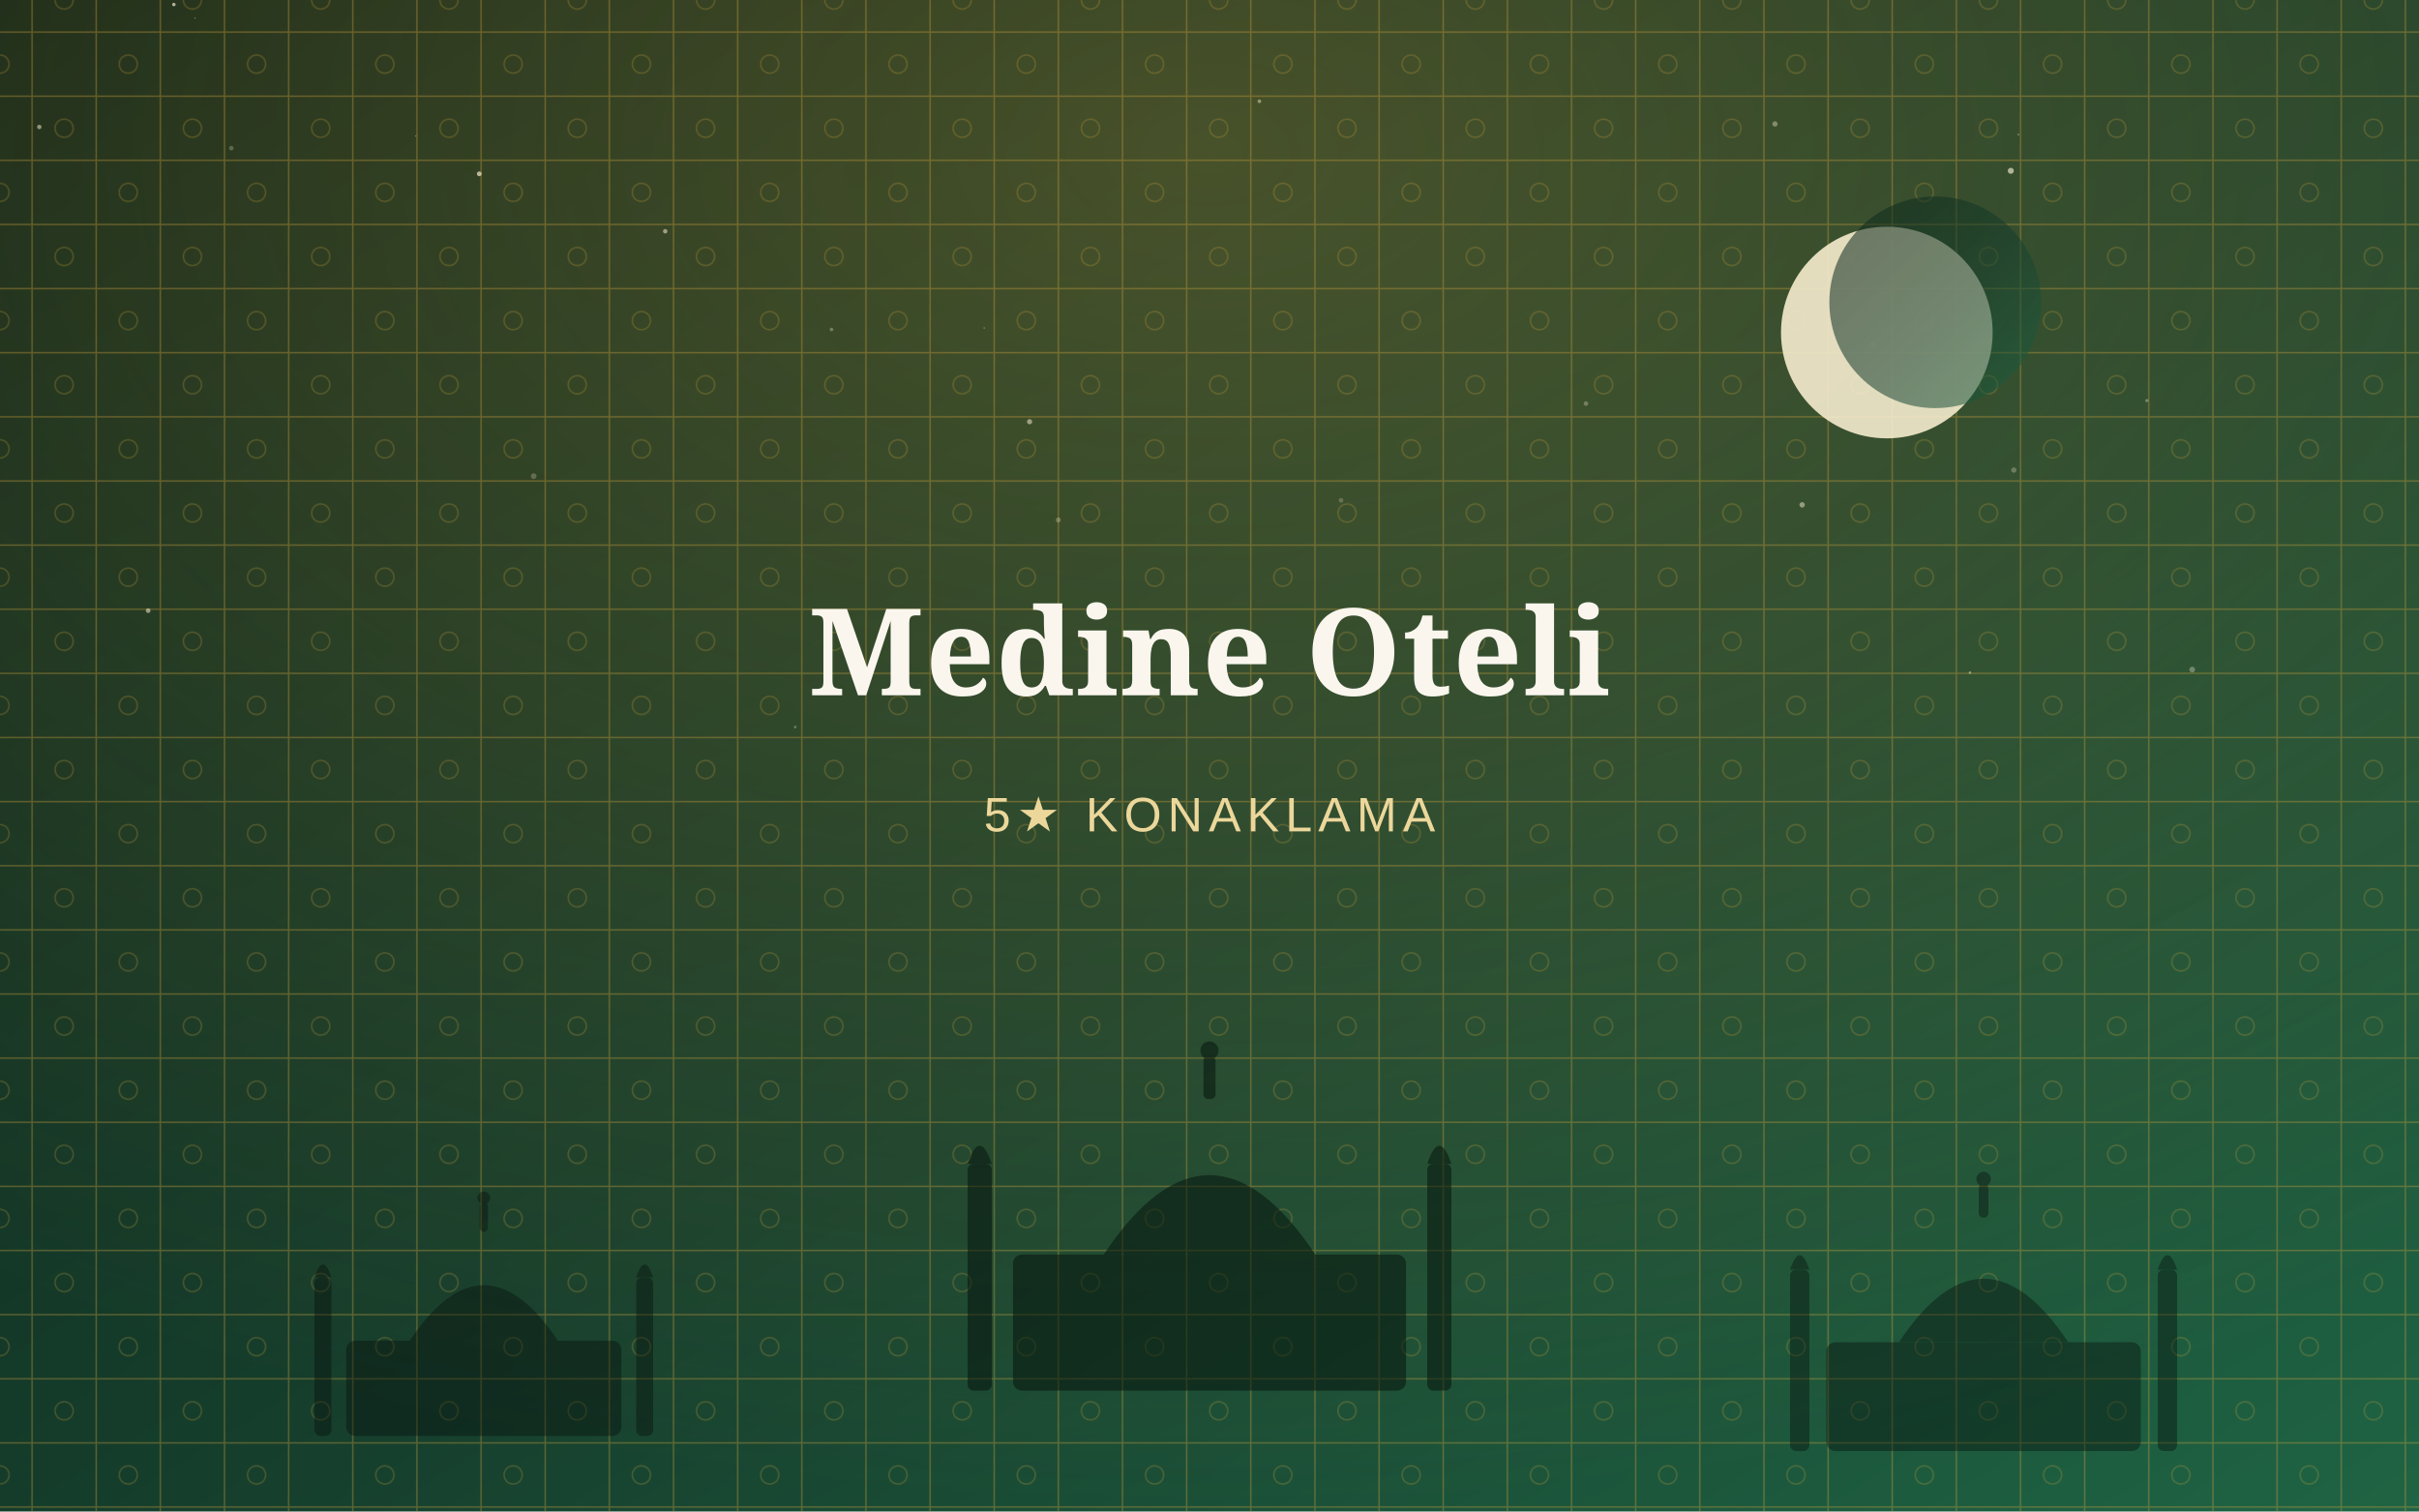
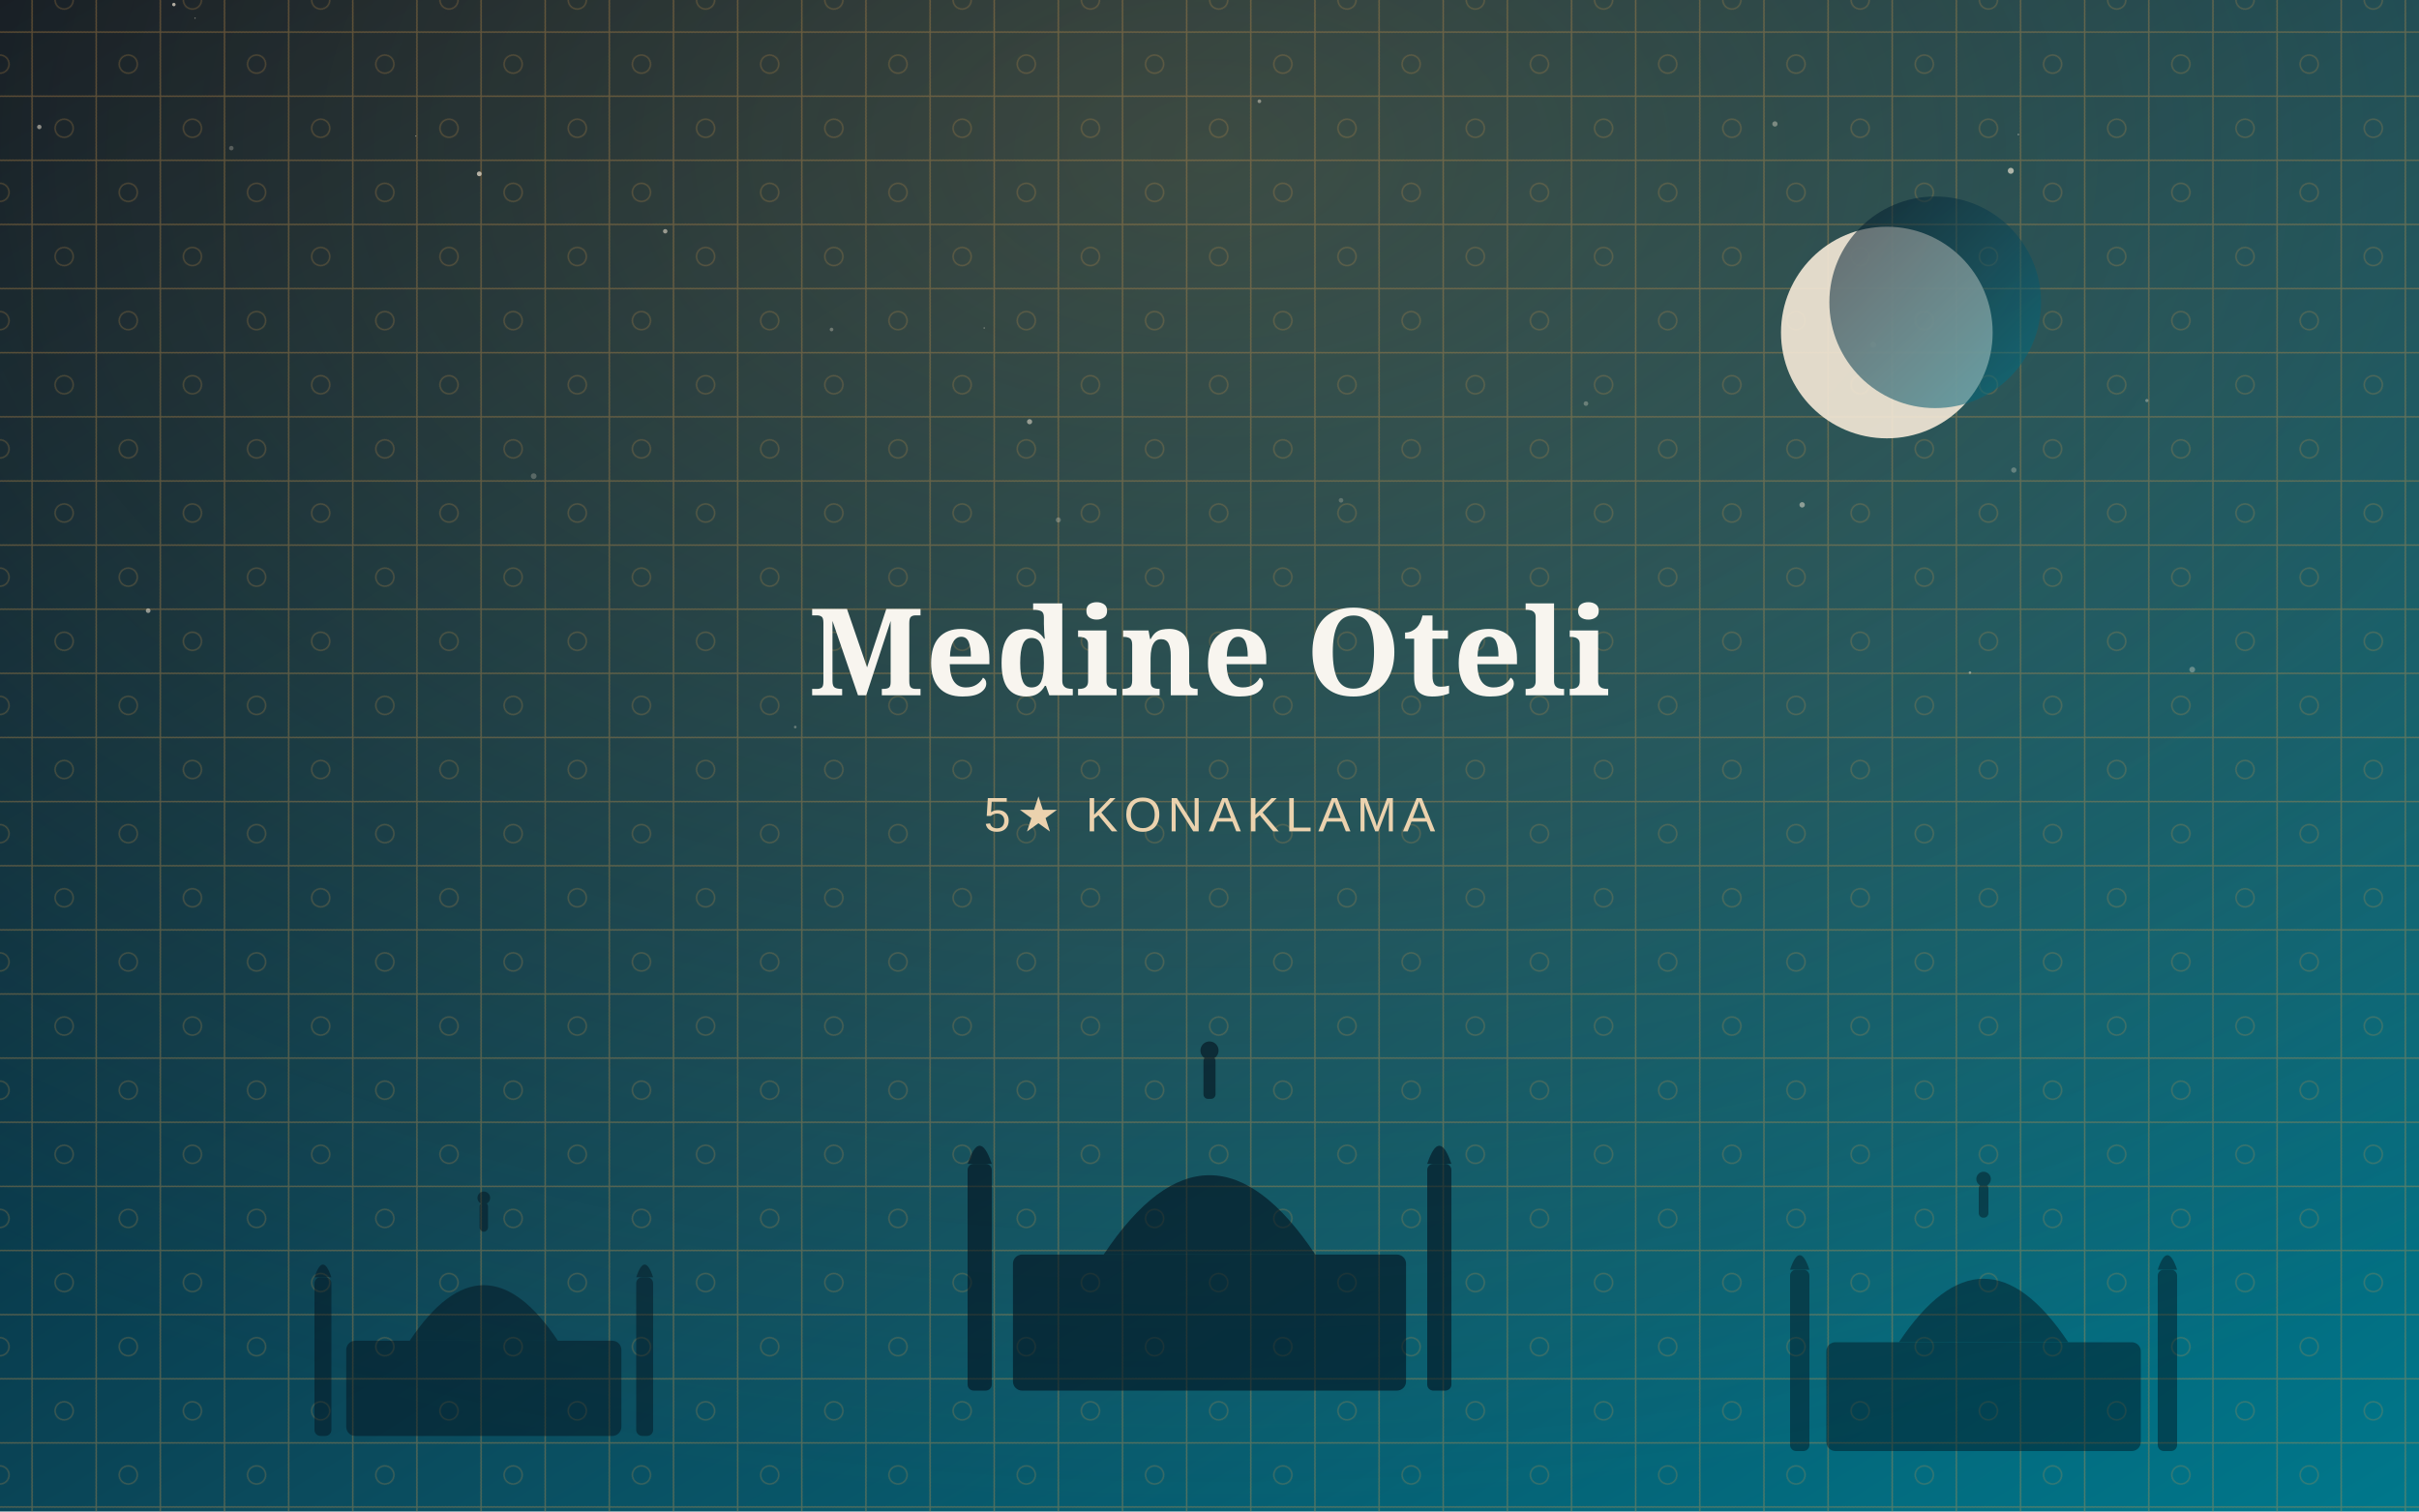
<svg xmlns="http://www.w3.org/2000/svg" width="1600" height="1000" viewBox="0 0 1600 1000" role="img">
  <defs>
    <linearGradient id="g49" x1="0" y1="0" x2="1" y2="1">
-       <stop offset="0" stop-color="#0a2016" />
-       <stop offset="0.55" stop-color="#163f2d" />
-       <stop offset="1" stop-color="#1f6444" />
+       <stop offset="0" stop-color="#000f20" />
+       <stop offset="0.55" stop-color="#0b4a5c" />
+       <stop offset="1" stop-color="#00788c" />
    </linearGradient>
    <radialGradient id="g49g" cx="0.5" cy="0.1" r="0.9">
-       <stop offset="0" stop-color="#d4a53d" stop-opacity="0.28" />
-       <stop offset="1" stop-color="#d4a53d" stop-opacity="0" />
+       <stop offset="0" stop-color="#c9934a" stop-opacity="0.28" />
+       <stop offset="1" stop-color="#c9934a" stop-opacity="0" />
    </radialGradient>
    <pattern id="g49p" width="60" height="60" patternUnits="userSpaceOnUse" patternTransform="rotate(45)">
-       <path d="M30 0 L60 30 L30 60 L0 30 Z" fill="none" stroke="#d4a53d" stroke-width="1" opacity="0.35" />
-       <circle cx="30" cy="30" r="6" fill="none" stroke="#d4a53d" stroke-width="1" opacity="0.25" />
+       <path d="M30 0 L60 30 L30 60 L0 30 Z" fill="none" stroke="#c9934a" stroke-width="1" opacity="0.35" />
+       <circle cx="30" cy="30" r="6" fill="none" stroke="#c9934a" stroke-width="1" opacity="0.25" />
    </pattern>
  </defs>
  <rect width="1600" height="1000" fill="url(#g49)" />
  <rect width="1600" height="1000" fill="url(#g49p)" />
  <rect width="1600" height="1000" fill="url(#g49g)" />
-   <circle cx="1239" cy="228" r="1.93" fill="#f5ebcd" opacity="0.38" />
-   <circle cx="275" cy="90" r="0.45" fill="#f5ebcd" opacity="0.42" />
-   <circle cx="153" cy="98" r="1.49" fill="#f5ebcd" opacity="0.26" />
-   <circle cx="440" cy="153" r="1.47" fill="#f5ebcd" opacity="0.54" />
-   <circle cx="1174" cy="82" r="1.75" fill="#f5ebcd" opacity="0.39" />
-   <circle cx="26" cy="84" r="1.47" fill="#f5ebcd" opacity="0.52" />
-   <circle cx="115" cy="3" r="1.14" fill="#f5ebcd" opacity="0.69" />
-   <circle cx="1303" cy="445" r="0.86" fill="#f5ebcd" opacity="0.45" />
-   <circle cx="550" cy="218" r="1.21" fill="#f5ebcd" opacity="0.32" />
-   <circle cx="1330" cy="113" r="1.99" fill="#f5ebcd" opacity="0.65" />
-   <circle cx="129" cy="12" r="0.45" fill="#f5ebcd" opacity="0.44" />
-   <circle cx="1192" cy="334" r="1.79" fill="#f5ebcd" opacity="0.49" />
-   <circle cx="353" cy="315" r="1.89" fill="#f5ebcd" opacity="0.25" />
-   <circle cx="317" cy="115" r="1.58" fill="#f5ebcd" opacity="0.69" />
-   <circle cx="1420" cy="265" r="1.06" fill="#f5ebcd" opacity="0.36" />
-   <circle cx="1450" cy="443" r="1.91" fill="#f5ebcd" opacity="0.34" />
-   <circle cx="1335" cy="89" r="0.51" fill="#f5ebcd" opacity="0.53" />
-   <circle cx="700" cy="344" r="1.69" fill="#f5ebcd" opacity="0.27" />
-   <circle cx="887" cy="331" r="1.52" fill="#f5ebcd" opacity="0.24" />
-   <circle cx="1049" cy="267" r="1.52" fill="#f5ebcd" opacity="0.30" />
-   <circle cx="98" cy="404" r="1.55" fill="#f5ebcd" opacity="0.55" />
-   <circle cx="1332" cy="311" r="1.77" fill="#f5ebcd" opacity="0.29" />
-   <circle cx="526" cy="481" r="0.87" fill="#f5ebcd" opacity="0.33" />
-   <circle cx="681" cy="279" r="1.71" fill="#f5ebcd" opacity="0.53" />
-   <circle cx="651" cy="217" r="0.55" fill="#f5ebcd" opacity="0.33" />
-   <circle cx="833" cy="67" r="1.22" fill="#f5ebcd" opacity="0.45" />
-   <ellipse cx="1248" cy="220" rx="70" ry="70" fill="#f5ebcd" opacity="0.9" />
+   <circle cx="1239" cy="228" r="1.93" fill="#f5e9d7" opacity="0.38" />
+   <circle cx="275" cy="90" r="0.45" fill="#f5e9d7" opacity="0.42" />
+   <circle cx="153" cy="98" r="1.49" fill="#f5e9d7" opacity="0.26" />
+   <circle cx="440" cy="153" r="1.47" fill="#f5e9d7" opacity="0.54" />
+   <circle cx="1174" cy="82" r="1.75" fill="#f5e9d7" opacity="0.39" />
+   <circle cx="26" cy="84" r="1.47" fill="#f5e9d7" opacity="0.52" />
+   <circle cx="115" cy="3" r="1.14" fill="#f5e9d7" opacity="0.69" />
+   <circle cx="1303" cy="445" r="0.86" fill="#f5e9d7" opacity="0.45" />
+   <circle cx="550" cy="218" r="1.21" fill="#f5e9d7" opacity="0.32" />
+   <circle cx="1330" cy="113" r="1.99" fill="#f5e9d7" opacity="0.65" />
+   <circle cx="129" cy="12" r="0.45" fill="#f5e9d7" opacity="0.44" />
+   <circle cx="1192" cy="334" r="1.79" fill="#f5e9d7" opacity="0.49" />
+   <circle cx="353" cy="315" r="1.89" fill="#f5e9d7" opacity="0.25" />
+   <circle cx="317" cy="115" r="1.58" fill="#f5e9d7" opacity="0.69" />
+   <circle cx="1420" cy="265" r="1.06" fill="#f5e9d7" opacity="0.36" />
+   <circle cx="1450" cy="443" r="1.91" fill="#f5e9d7" opacity="0.34" />
+   <circle cx="1335" cy="89" r="0.51" fill="#f5e9d7" opacity="0.53" />
+   <circle cx="700" cy="344" r="1.69" fill="#f5e9d7" opacity="0.27" />
+   <circle cx="887" cy="331" r="1.52" fill="#f5e9d7" opacity="0.24" />
+   <circle cx="1049" cy="267" r="1.52" fill="#f5e9d7" opacity="0.30" />
+   <circle cx="98" cy="404" r="1.55" fill="#f5e9d7" opacity="0.55" />
+   <circle cx="1332" cy="311" r="1.77" fill="#f5e9d7" opacity="0.29" />
+   <circle cx="526" cy="481" r="0.87" fill="#f5e9d7" opacity="0.33" />
+   <circle cx="681" cy="279" r="1.71" fill="#f5e9d7" opacity="0.53" />
+   <circle cx="651" cy="217" r="0.55" fill="#f5e9d7" opacity="0.33" />
+   <circle cx="833" cy="67" r="1.22" fill="#f5e9d7" opacity="0.45" />
+   <ellipse cx="1248" cy="220" rx="70" ry="70" fill="#f5e9d7" opacity="0.9" />
  <ellipse cx="1280" cy="200" rx="70" ry="70" fill="url(#g49)" opacity="0.55" />
-   <g fill="#06140d" opacity="0.55">
+   <g fill="#000a16" opacity="0.55">
    <rect x="670" y="830" width="260" height="90" rx="6" />
    <path d="M 730 830                Q 800 725 870 830 Z" />
    <rect x="796" y="699" width="8" height="28" rx="3" />
    <circle cx="800" cy="695" r="6" />
    <rect x="640" y="770" width="16" height="150" rx="4" />
    <path d="M 640 770 q 8 -24 16 0 Z" />
    <rect x="944" y="770" width="16" height="150" rx="4" />
    <path d="M 944 770 q 8 -24 16 0 Z" />
  </g>
-   <g fill="#040d09" opacity="0.4">
+   <g fill="#00060e" opacity="0.4">
    <rect x="229" y="887" width="182" height="63" rx="6" />
    <path d="M 271 887                Q 320 813.5 369 887 Z" />
    <rect x="317.2" y="795.3" width="5.6" height="19.6" rx="3" />
    <circle cx="320" cy="792.5" r="4.2" />
    <rect x="208" y="845" width="11.2" height="105" rx="4" />
    <path d="M 208 845 q 5.6 -16.8 11.2 0 Z" />
    <rect x="420.8" y="845" width="11.2" height="105" rx="4" />
    <path d="M 420.8 845 q 5.6 -16.8 11.2 0 Z" />
  </g>
-   <g fill="#040d09" opacity="0.4">
+   <g fill="#00060e" opacity="0.4">
    <rect x="1208" y="888" width="208" height="72" rx="6" />
    <path d="M 1256 888                Q 1312 804 1368 888 Z" />
    <rect x="1308.8" y="783.2" width="6.4" height="22.4" rx="3" />
    <circle cx="1312" cy="780" r="4.8" />
    <rect x="1184" y="840" width="12.8" height="120" rx="4" />
    <path d="M 1184 840 q 6.4 -19.2 12.8 0 Z" />
    <rect x="1427.2" y="840" width="12.8" height="120" rx="4" />
    <path d="M 1427.2 840 q 6.4 -19.2 12.8 0 Z" />
  </g>
-   <text x="800" y="460" text-anchor="middle" font-family="Georgia, serif" font-size="80" fill="#faf6ee" font-weight="700" letter-spacing="1">Medine Oteli</text>
-   <text x="800" y="550" text-anchor="middle" font-family="Arial, sans-serif" font-size="32" fill="#ecd79b" letter-spacing="4" text-transform="uppercase">5★ KONAKLAMA</text>
+   <text x="800" y="460" text-anchor="middle" font-family="Georgia, serif" font-size="80" fill="#f8f5ef" font-weight="700" letter-spacing="1">Medine Oteli</text>
+   <text x="800" y="550" text-anchor="middle" font-family="Arial, sans-serif" font-size="32" fill="#ebd2ae" letter-spacing="4" text-transform="uppercase">5★ KONAKLAMA</text>
</svg>
